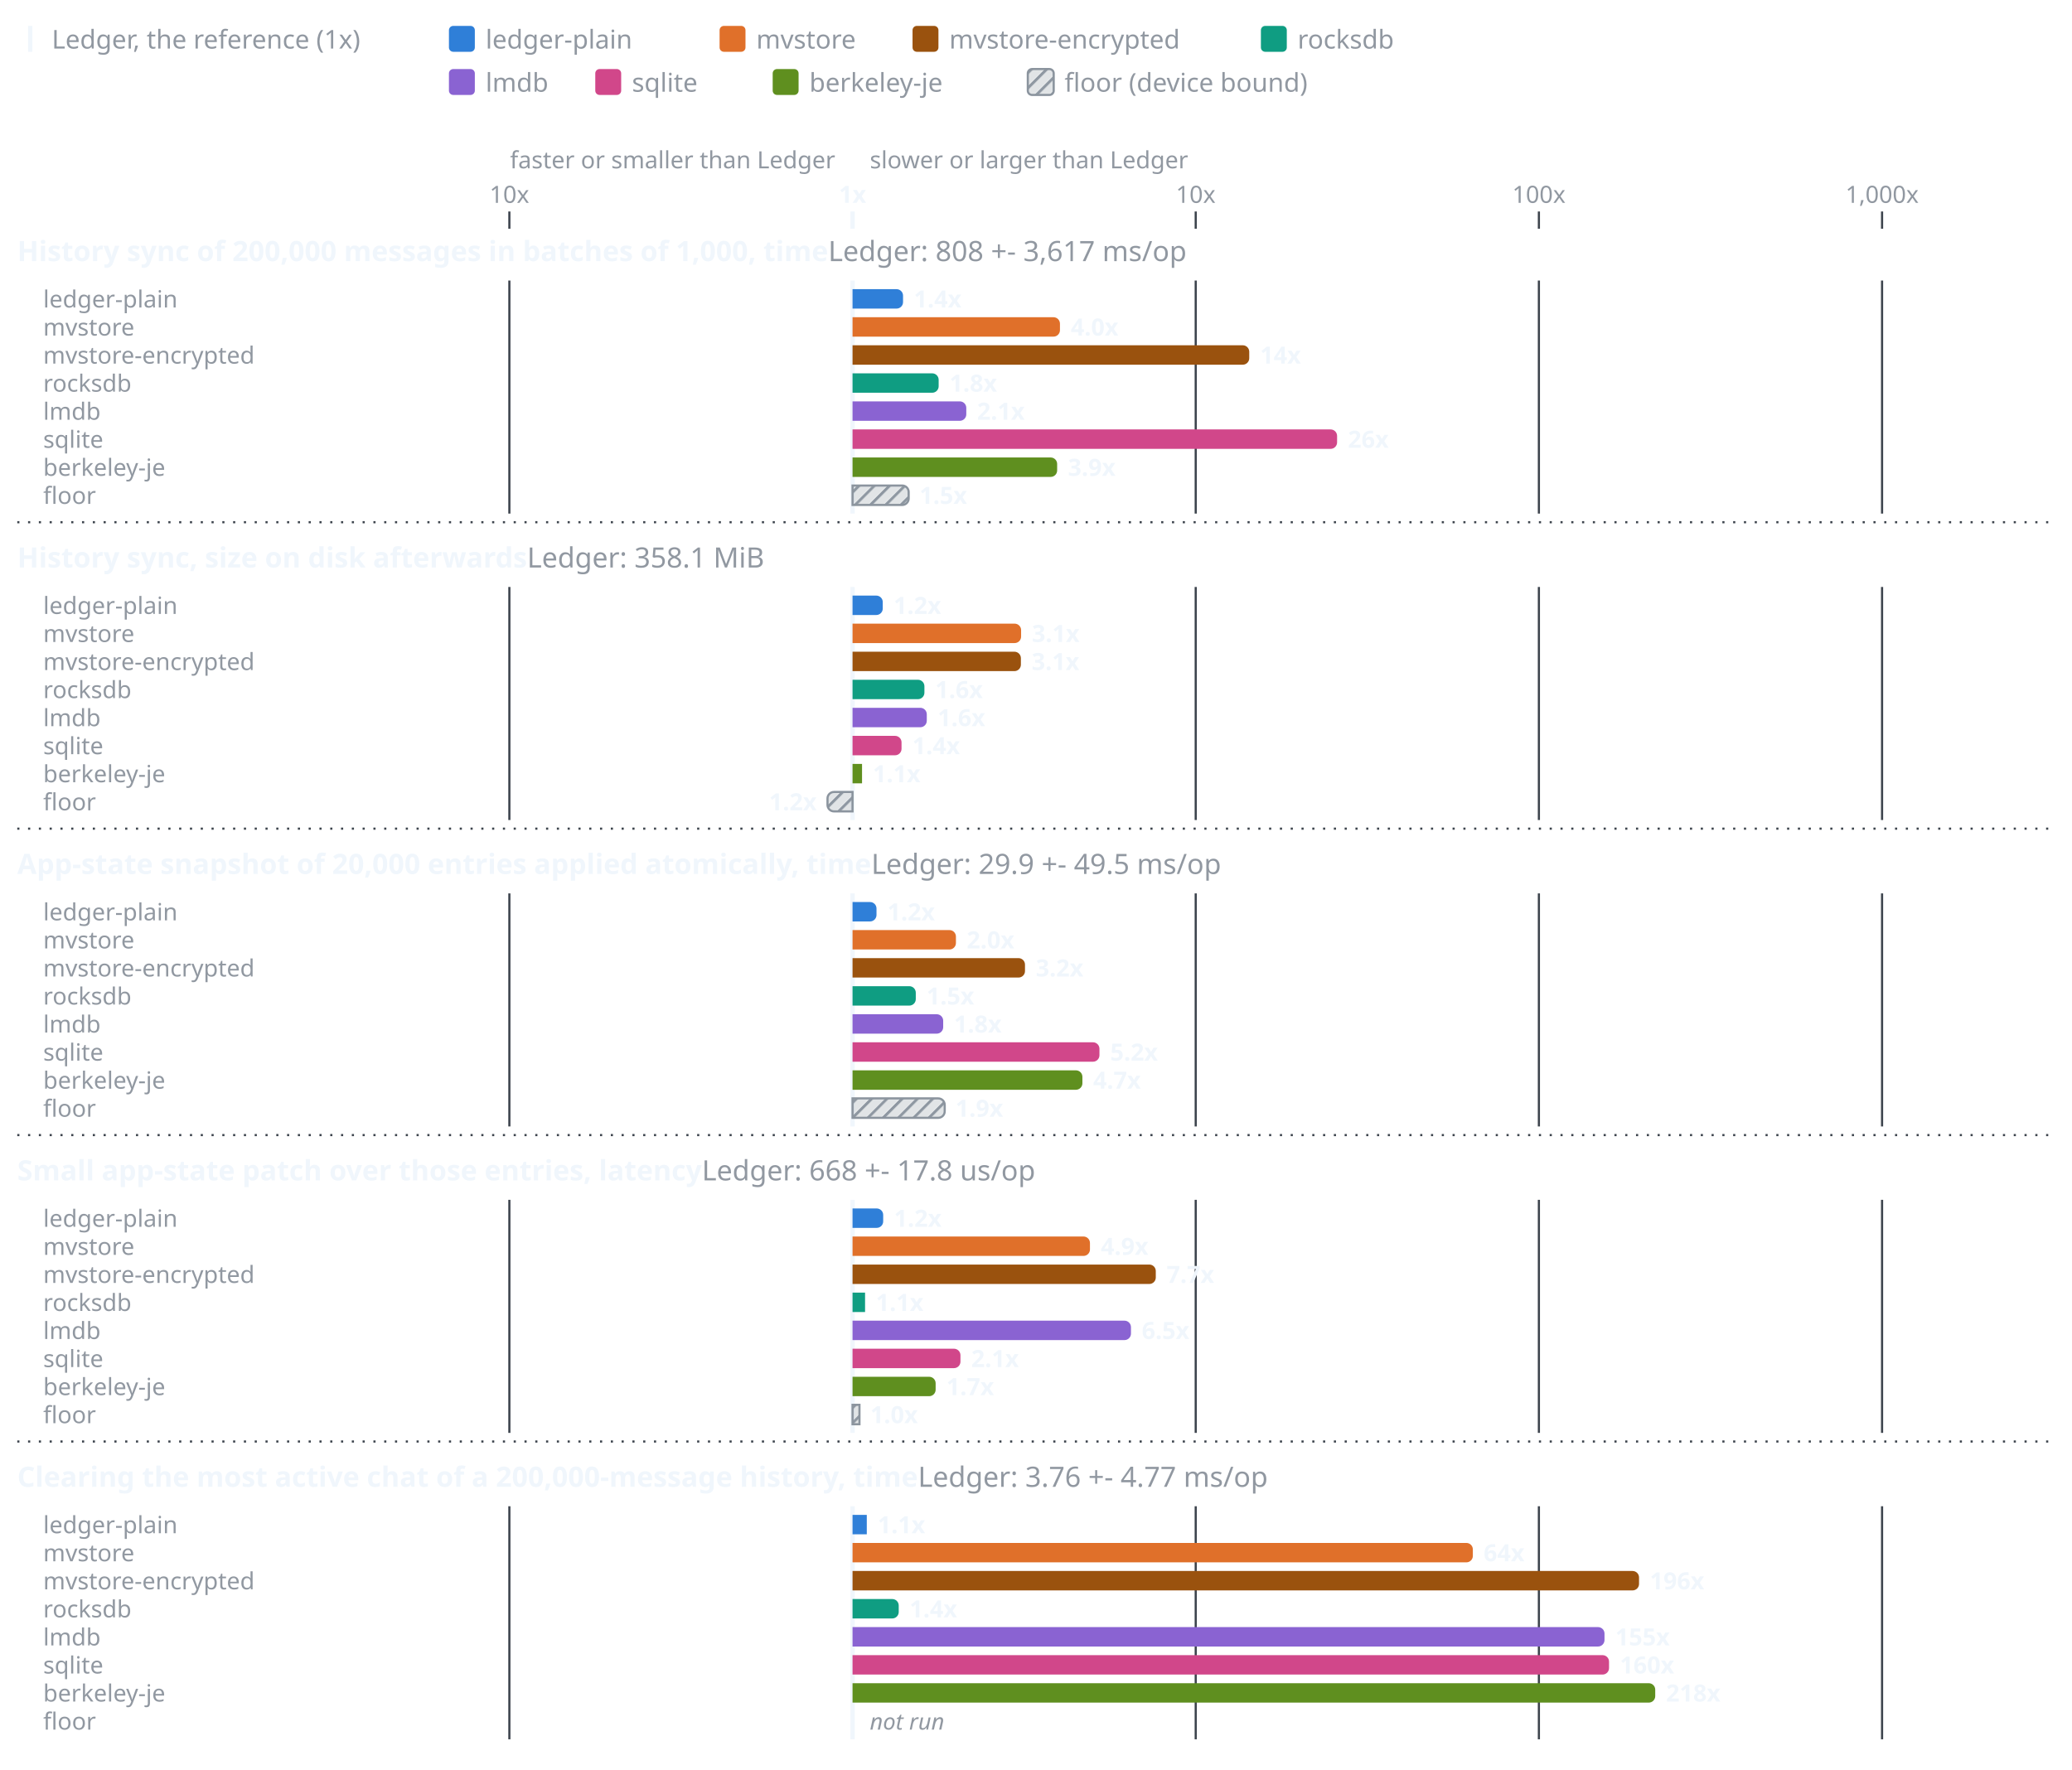
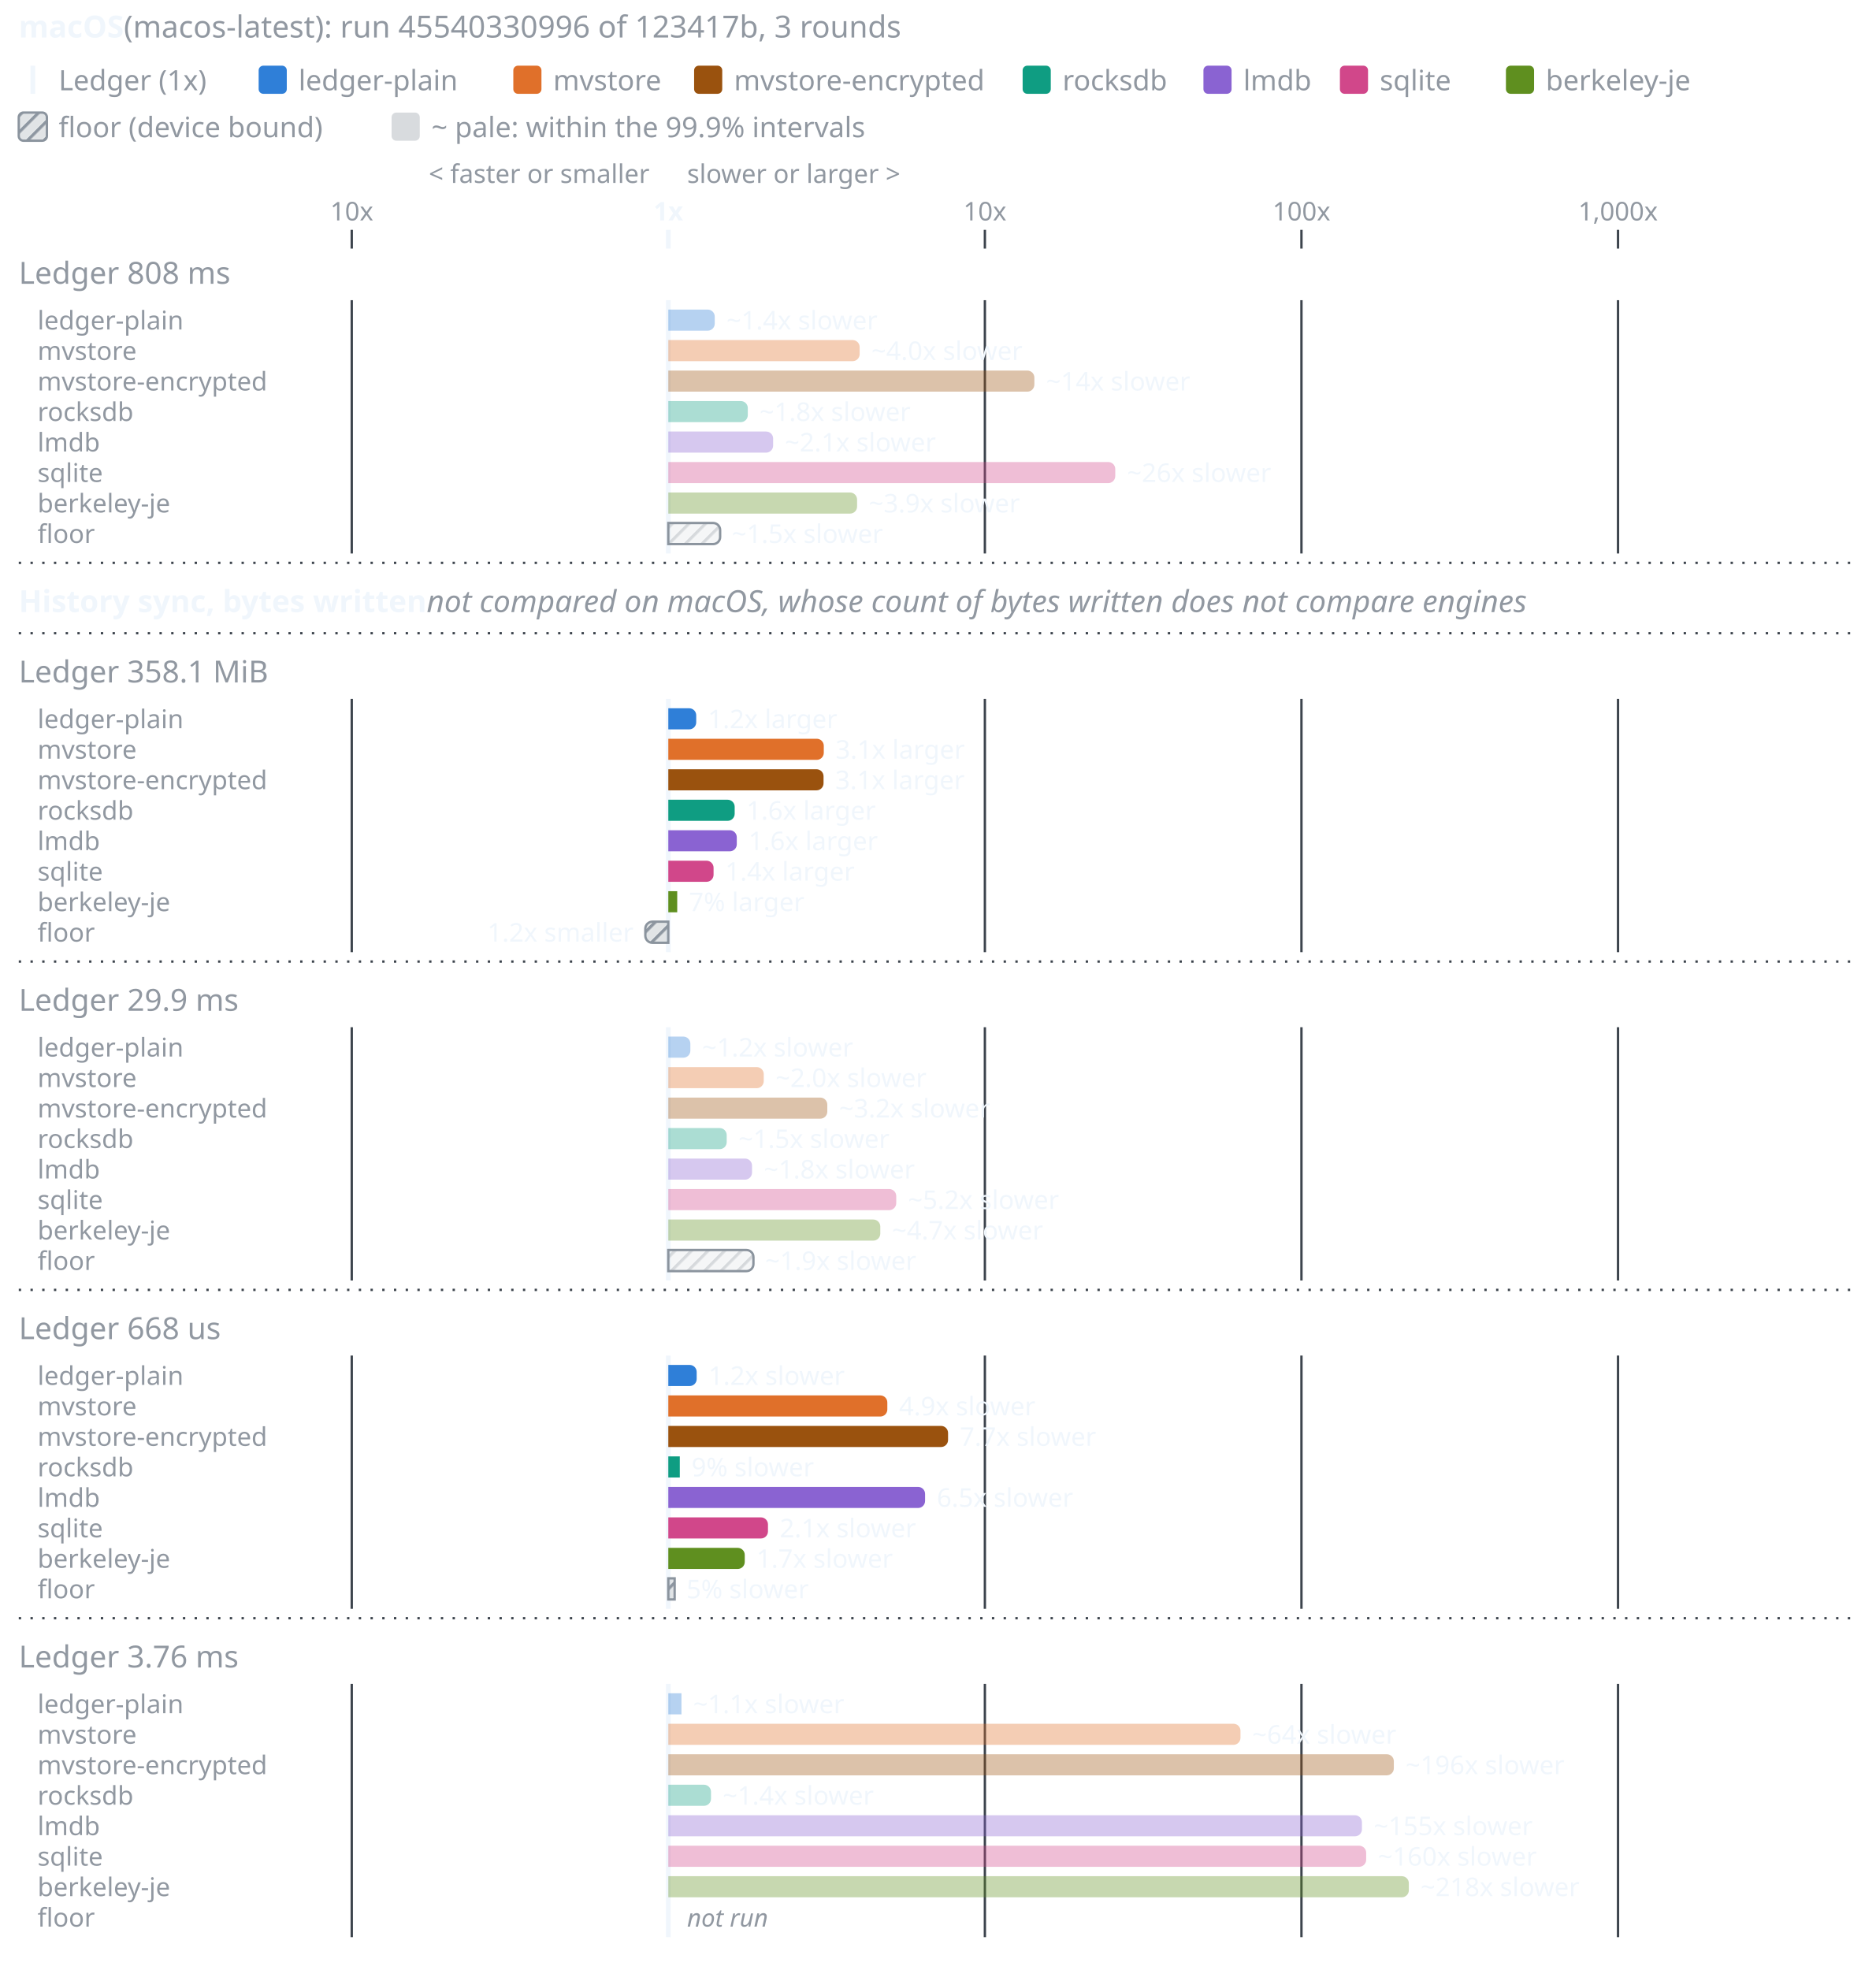
- <svg xmlns="http://www.w3.org/2000/svg" viewBox="0 0 960 820" width="960" height="820" font-family="-apple-system, BlinkMacSystemFont, 'Segoe UI', 'Noto Sans', Helvetica, Arial, sans-serif" role="img" aria-label="Bulk writes on macOS: each engine's cost relative to Ledger">
+ <svg xmlns="http://www.w3.org/2000/svg" viewBox="0 0 800 840" width="800" height="840" font-family="-apple-system, BlinkMacSystemFont, 'Segoe UI', 'Noto Sans', Helvetica, Arial, sans-serif" role="img" aria-label="Bulk writes on macOS: each engine's cost relative to Ledger">
  <defs>
    <pattern id="hatch" width="5" height="5" patternUnits="userSpaceOnUse" patternTransform="rotate(45)">
      <rect width="5" height="5" fill="#8b949e" fill-opacity="0.25" />
      <line x1="0" y1="0" x2="0" y2="5" stroke="#8b949e" stroke-width="2.5" />
    </pattern>
  </defs>
-   <line x1="14" y1="12" x2="14" y2="24" stroke="#f0f6fc" stroke-width="2" />
-   <text x="24" y="22.5" font-size="12" fill="#9198a1">Ledger, the reference (1x)</text>
-   <rect x="208" y="12" width="12" height="12" rx="2" fill="#2f7fd8" />
-   <text x="225" y="22.5" font-size="12" fill="#9198a1">ledger-plain</text>
-   <rect x="333.4" y="12" width="12" height="12" rx="2" fill="#e0702a" />
-   <text x="350.4" y="22.5" font-size="12" fill="#9198a1">mvstore</text>
-   <rect x="422.8" y="12" width="12" height="12" rx="2" fill="#9a520e" />
-   <text x="439.8" y="22.5" font-size="12" fill="#9198a1">mvstore-encrypted</text>
-   <rect x="584.2" y="12" width="12" height="12" rx="2" fill="#0f9d82" />
-   <text x="601.2" y="22.5" font-size="12" fill="#9198a1">rocksdb</text>
-   <rect x="208" y="32" width="12" height="12" rx="2" fill="#8a63d2" />
-   <text x="225" y="42.5" font-size="12" fill="#9198a1">lmdb</text>
-   <rect x="275.8" y="32" width="12" height="12" rx="2" fill="#d1478a" />
-   <text x="292.8" y="42.5" font-size="12" fill="#9198a1">sqlite</text>
-   <rect x="358.0" y="32" width="12" height="12" rx="2" fill="#5f8f1f" />
-   <text x="375.0" y="42.5" font-size="12" fill="#9198a1">berkeley-je</text>
-   <rect x="476.2" y="32" width="12" height="12" rx="2" fill="url(#hatch)" stroke="#8b949e" stroke-width="1" />
-   <text x="493.2" y="42.5" font-size="12" fill="#9198a1">floor (device bound)</text>
-   <text x="387.0" y="78" font-size="11" text-anchor="end" fill="#9198a1">faster or smaller than Ledger</text>
-   <text x="403.0" y="78" font-size="11" fill="#9198a1">slower or larger than Ledger</text>
-   <line x1="236.0" y1="98.0" x2="236.0" y2="106.0" stroke="#3d444d" stroke-width="1" />
-   <line x1="395.0" y1="98.0" x2="395.0" y2="106.0" stroke="#f0f6fc" stroke-width="2" />
-   <line x1="554.0" y1="98.0" x2="554.0" y2="106.0" stroke="#3d444d" stroke-width="1" />
-   <line x1="713.0" y1="98.0" x2="713.0" y2="106.0" stroke="#3d444d" stroke-width="1" />
-   <line x1="872.0" y1="98.0" x2="872.0" y2="106.0" stroke="#3d444d" stroke-width="1" />
-   <text x="236.0" y="94" font-size="11" text-anchor="middle" fill="#9198a1">10x</text>
-   <text x="395.0" y="94" font-size="11" text-anchor="middle" fill="#f0f6fc" font-weight="600">1x</text>
-   <text x="554.0" y="94" font-size="11" text-anchor="middle" fill="#9198a1">10x</text>
-   <text x="713.0" y="94" font-size="11" text-anchor="middle" fill="#9198a1">100x</text>
-   <text x="872.0" y="94" font-size="11" text-anchor="middle" fill="#9198a1">1,000x</text>
-   <text x="8" y="121" font-size="13" font-weight="600" fill="#f0f6fc">History sync of 200,000 messages in batches of 1,000, time<tspan font-weight="400" fill="#9198a1">  Ledger: 808 +- 3,617 ms/op</tspan>
-   </text>
-   <line x1="236.0" y1="130.0" x2="236.0" y2="238.0" stroke="#3d444d" stroke-width="1" />
-   <line x1="395.0" y1="130.0" x2="395.0" y2="238.0" stroke="#f0f6fc" stroke-width="2" />
-   <line x1="554.0" y1="130.0" x2="554.0" y2="238.0" stroke="#3d444d" stroke-width="1" />
-   <line x1="713.0" y1="130.0" x2="713.0" y2="238.0" stroke="#3d444d" stroke-width="1" />
-   <line x1="872.0" y1="130.0" x2="872.0" y2="238.0" stroke="#3d444d" stroke-width="1" />
-   <text x="20" y="142.5" font-size="11" fill="#9198a1">ledger-plain</text>
-   <path d="M395.0,134.0H415.4a3,3 0 0 1 3,3v3a3,3 0 0 1 -3,3H395.0z" fill="#2f7fd8" />
-   <text x="423.4" y="142.5" font-size="11" font-weight="600" fill="#f0f6fc">1.4x</text>
-   <text x="20" y="155.5" font-size="11" fill="#9198a1">mvstore</text>
-   <path d="M395.0,147.0H488.1a3,3 0 0 1 3,3v3a3,3 0 0 1 -3,3H395.0z" fill="#e0702a" />
-   <text x="496.1" y="155.5" font-size="11" font-weight="600" fill="#f0f6fc">4.0x</text>
-   <text x="20" y="168.5" font-size="11" fill="#9198a1">mvstore-encrypted</text>
-   <path d="M395.0,160.0H575.8a3,3 0 0 1 3,3v3a3,3 0 0 1 -3,3H395.0z" fill="#9a520e" />
-   <text x="583.8" y="168.5" font-size="11" font-weight="600" fill="#f0f6fc">14x</text>
-   <text x="20" y="181.5" font-size="11" fill="#9198a1">rocksdb</text>
-   <path d="M395.0,173.0H431.9a3,3 0 0 1 3,3v3a3,3 0 0 1 -3,3H395.0z" fill="#0f9d82" />
-   <text x="439.9" y="181.5" font-size="11" font-weight="600" fill="#f0f6fc">1.8x</text>
-   <text x="20" y="194.5" font-size="11" fill="#9198a1">lmdb</text>
-   <path d="M395.0,186.0H444.7a3,3 0 0 1 3,3v3a3,3 0 0 1 -3,3H395.0z" fill="#8a63d2" />
-   <text x="452.7" y="194.5" font-size="11" font-weight="600" fill="#f0f6fc">2.1x</text>
-   <text x="20" y="207.5" font-size="11" fill="#9198a1">sqlite</text>
-   <path d="M395.0,199.0H616.5a3,3 0 0 1 3,3v3a3,3 0 0 1 -3,3H395.0z" fill="#d1478a" />
-   <text x="624.5" y="207.5" font-size="11" font-weight="600" fill="#f0f6fc">26x</text>
-   <text x="20" y="220.5" font-size="11" fill="#9198a1">berkeley-je</text>
-   <path d="M395.0,212.0H486.8a3,3 0 0 1 3,3v3a3,3 0 0 1 -3,3H395.0z" fill="#5f8f1f" />
-   <text x="494.8" y="220.5" font-size="11" font-weight="600" fill="#f0f6fc">3.9x</text>
-   <text x="20" y="233.5" font-size="11" fill="#9198a1">floor</text>
-   <path d="M395.0,225.0H418.0a3,3 0 0 1 3,3v3a3,3 0 0 1 -3,3H395.0z" fill="url(#hatch)" stroke="#8b949e" stroke-width="1" />
-   <text x="426.0" y="233.5" font-size="11" font-weight="600" fill="#f0f6fc">1.5x</text>
-   <line x1="8" y1="242.0" x2="952" y2="242.0" stroke="#3d444d" stroke-width="1" stroke-dasharray="1 4" />
-   <text x="8" y="263" font-size="13" font-weight="600" fill="#f0f6fc">History sync, size on disk afterwards<tspan font-weight="400" fill="#9198a1">  Ledger: 358.1 MiB</tspan>
-   </text>
-   <line x1="236.0" y1="272.0" x2="236.0" y2="380.0" stroke="#3d444d" stroke-width="1" />
-   <line x1="395.0" y1="272.0" x2="395.0" y2="380.0" stroke="#f0f6fc" stroke-width="2" />
-   <line x1="554.0" y1="272.0" x2="554.0" y2="380.0" stroke="#3d444d" stroke-width="1" />
-   <line x1="713.0" y1="272.0" x2="713.0" y2="380.0" stroke="#3d444d" stroke-width="1" />
-   <line x1="872.0" y1="272.0" x2="872.0" y2="380.0" stroke="#3d444d" stroke-width="1" />
-   <text x="20" y="284.5" font-size="11" fill="#9198a1">ledger-plain</text>
-   <path d="M395.0,276.0H406.0a3,3 0 0 1 3,3v3a3,3 0 0 1 -3,3H395.0z" fill="#2f7fd8" />
-   <text x="414.0" y="284.5" font-size="11" font-weight="600" fill="#f0f6fc">1.2x</text>
-   <text x="20" y="297.5" font-size="11" fill="#9198a1">mvstore</text>
-   <path d="M395.0,289.0H470.1a3,3 0 0 1 3,3v3a3,3 0 0 1 -3,3H395.0z" fill="#e0702a" />
-   <text x="478.1" y="297.5" font-size="11" font-weight="600" fill="#f0f6fc">3.1x</text>
-   <text x="20" y="310.5" font-size="11" fill="#9198a1">mvstore-encrypted</text>
-   <path d="M395.0,302.0H470.0a3,3 0 0 1 3,3v3a3,3 0 0 1 -3,3H395.0z" fill="#9a520e" />
-   <text x="478.0" y="310.5" font-size="11" font-weight="600" fill="#f0f6fc">3.1x</text>
-   <text x="20" y="323.5" font-size="11" fill="#9198a1">rocksdb</text>
-   <path d="M395.0,315.0H425.3a3,3 0 0 1 3,3v3a3,3 0 0 1 -3,3H395.0z" fill="#0f9d82" />
-   <text x="433.3" y="323.5" font-size="11" font-weight="600" fill="#f0f6fc">1.6x</text>
-   <text x="20" y="336.5" font-size="11" fill="#9198a1">lmdb</text>
-   <path d="M395.0,328.0H426.4a3,3 0 0 1 3,3v3a3,3 0 0 1 -3,3H395.0z" fill="#8a63d2" />
-   <text x="434.4" y="336.5" font-size="11" font-weight="600" fill="#f0f6fc">1.6x</text>
-   <text x="20" y="349.5" font-size="11" fill="#9198a1">sqlite</text>
-   <path d="M395.0,341.0H414.7a3,3 0 0 1 3,3v3a3,3 0 0 1 -3,3H395.0z" fill="#d1478a" />
-   <text x="422.7" y="349.5" font-size="11" font-weight="600" fill="#f0f6fc">1.4x</text>
-   <text x="20" y="362.5" font-size="11" fill="#9198a1">berkeley-je</text>
-   <path d="M395.0,354.0h4.4v9h-4.4z" fill="#5f8f1f" />
-   <text x="404.4" y="362.5" font-size="11" font-weight="600" fill="#f0f6fc">1.1x</text>
-   <text x="20" y="375.5" font-size="11" fill="#9198a1">floor</text>
-   <path d="M395.0,367.0H386.4a3,3 0 0 0 -3,3v3a3,3 0 0 0 3,3H395.0z" fill="url(#hatch)" stroke="#8b949e" stroke-width="1" />
-   <text x="378.4" y="375.5" font-size="11" font-weight="600" text-anchor="end" fill="#f0f6fc">1.2x</text>
-   <line x1="8" y1="384.0" x2="952" y2="384.0" stroke="#3d444d" stroke-width="1" stroke-dasharray="1 4" />
-   <text x="8" y="405" font-size="13" font-weight="600" fill="#f0f6fc">App-state snapshot of 20,000 entries applied atomically, time<tspan font-weight="400" fill="#9198a1">  Ledger: 29.9 +- 49.5 ms/op</tspan>
-   </text>
-   <line x1="236.0" y1="414.0" x2="236.0" y2="522.0" stroke="#3d444d" stroke-width="1" />
-   <line x1="395.0" y1="414.0" x2="395.0" y2="522.0" stroke="#f0f6fc" stroke-width="2" />
-   <line x1="554.0" y1="414.0" x2="554.0" y2="522.0" stroke="#3d444d" stroke-width="1" />
-   <line x1="713.0" y1="414.0" x2="713.0" y2="522.0" stroke="#3d444d" stroke-width="1" />
-   <line x1="872.0" y1="414.0" x2="872.0" y2="522.0" stroke="#3d444d" stroke-width="1" />
-   <text x="20" y="426.5" font-size="11" fill="#9198a1">ledger-plain</text>
-   <path d="M395.0,418.0H403.1a3,3 0 0 1 3,3v3a3,3 0 0 1 -3,3H395.0z" fill="#2f7fd8" />
-   <text x="411.1" y="426.5" font-size="11" font-weight="600" fill="#f0f6fc">1.2x</text>
-   <text x="20" y="439.5" font-size="11" fill="#9198a1">mvstore</text>
-   <path d="M395.0,431.0H439.9a3,3 0 0 1 3,3v3a3,3 0 0 1 -3,3H395.0z" fill="#e0702a" />
-   <text x="447.9" y="439.5" font-size="11" font-weight="600" fill="#f0f6fc">2.0x</text>
-   <text x="20" y="452.5" font-size="11" fill="#9198a1">mvstore-encrypted</text>
-   <path d="M395.0,444.0H471.9a3,3 0 0 1 3,3v3a3,3 0 0 1 -3,3H395.0z" fill="#9a520e" />
-   <text x="479.9" y="452.5" font-size="11" font-weight="600" fill="#f0f6fc">3.2x</text>
-   <text x="20" y="465.5" font-size="11" fill="#9198a1">rocksdb</text>
-   <path d="M395.0,457.0H421.3a3,3 0 0 1 3,3v3a3,3 0 0 1 -3,3H395.0z" fill="#0f9d82" />
-   <text x="429.3" y="465.5" font-size="11" font-weight="600" fill="#f0f6fc">1.5x</text>
-   <text x="20" y="478.5" font-size="11" fill="#9198a1">lmdb</text>
-   <path d="M395.0,470.0H434.0a3,3 0 0 1 3,3v3a3,3 0 0 1 -3,3H395.0z" fill="#8a63d2" />
-   <text x="442.0" y="478.5" font-size="11" font-weight="600" fill="#f0f6fc">1.8x</text>
-   <text x="20" y="491.5" font-size="11" fill="#9198a1">sqlite</text>
-   <path d="M395.0,483.0H506.4a3,3 0 0 1 3,3v3a3,3 0 0 1 -3,3H395.0z" fill="#d1478a" />
-   <text x="514.4" y="491.5" font-size="11" font-weight="600" fill="#f0f6fc">5.2x</text>
-   <text x="20" y="504.5" font-size="11" fill="#9198a1">berkeley-je</text>
-   <path d="M395.0,496.0H498.5a3,3 0 0 1 3,3v3a3,3 0 0 1 -3,3H395.0z" fill="#5f8f1f" />
-   <text x="506.5" y="504.5" font-size="11" font-weight="600" fill="#f0f6fc">4.7x</text>
-   <text x="20" y="517.5" font-size="11" fill="#9198a1">floor</text>
-   <path d="M395.0,509.0H434.7a3,3 0 0 1 3,3v3a3,3 0 0 1 -3,3H395.0z" fill="url(#hatch)" stroke="#8b949e" stroke-width="1" />
-   <text x="442.7" y="517.5" font-size="11" font-weight="600" fill="#f0f6fc">1.9x</text>
-   <line x1="8" y1="526.0" x2="952" y2="526.0" stroke="#3d444d" stroke-width="1" stroke-dasharray="1 4" />
-   <text x="8" y="547" font-size="13" font-weight="600" fill="#f0f6fc">Small app-state patch over those entries, latency<tspan font-weight="400" fill="#9198a1">  Ledger: 668 +- 17.8 us/op</tspan>
-   </text>
-   <line x1="236.0" y1="556.0" x2="236.0" y2="664.0" stroke="#3d444d" stroke-width="1" />
-   <line x1="395.0" y1="556.0" x2="395.0" y2="664.0" stroke="#f0f6fc" stroke-width="2" />
-   <line x1="554.0" y1="556.0" x2="554.0" y2="664.0" stroke="#3d444d" stroke-width="1" />
-   <line x1="713.0" y1="556.0" x2="713.0" y2="664.0" stroke="#3d444d" stroke-width="1" />
-   <line x1="872.0" y1="556.0" x2="872.0" y2="664.0" stroke="#3d444d" stroke-width="1" />
-   <text x="20" y="568.5" font-size="11" fill="#9198a1">ledger-plain</text>
-   <path d="M395.0,560.0H406.2a3,3 0 0 1 3,3v3a3,3 0 0 1 -3,3H395.0z" fill="#2f7fd8" />
-   <text x="414.2" y="568.5" font-size="11" font-weight="600" fill="#f0f6fc">1.2x</text>
-   <text x="20" y="581.5" font-size="11" fill="#9198a1">mvstore</text>
-   <path d="M395.0,573.0H502.0a3,3 0 0 1 3,3v3a3,3 0 0 1 -3,3H395.0z" fill="#e0702a" />
-   <text x="510.0" y="581.5" font-size="11" font-weight="600" fill="#f0f6fc">4.9x</text>
-   <text x="20" y="594.5" font-size="11" fill="#9198a1">mvstore-encrypted</text>
-   <path d="M395.0,586.0H532.5a3,3 0 0 1 3,3v3a3,3 0 0 1 -3,3H395.0z" fill="#9a520e" />
-   <text x="540.5" y="594.5" font-size="11" font-weight="600" fill="#f0f6fc">7.7x</text>
-   <text x="20" y="607.5" font-size="11" fill="#9198a1">rocksdb</text>
-   <path d="M395.0,599.0h5.8v9h-5.8z" fill="#0f9d82" />
-   <text x="405.8" y="607.5" font-size="11" font-weight="600" fill="#f0f6fc">1.1x</text>
-   <text x="20" y="620.5" font-size="11" fill="#9198a1">lmdb</text>
-   <path d="M395.0,612.0H521.0a3,3 0 0 1 3,3v3a3,3 0 0 1 -3,3H395.0z" fill="#8a63d2" />
-   <text x="529.0" y="620.5" font-size="11" font-weight="600" fill="#f0f6fc">6.5x</text>
-   <text x="20" y="633.5" font-size="11" fill="#9198a1">sqlite</text>
-   <path d="M395.0,625.0H442.0a3,3 0 0 1 3,3v3a3,3 0 0 1 -3,3H395.0z" fill="#d1478a" />
-   <text x="450.0" y="633.5" font-size="11" font-weight="600" fill="#f0f6fc">2.1x</text>
-   <text x="20" y="646.5" font-size="11" fill="#9198a1">berkeley-je</text>
-   <path d="M395.0,638.0H430.5a3,3 0 0 1 3,3v3a3,3 0 0 1 -3,3H395.0z" fill="#5f8f1f" />
-   <text x="438.5" y="646.5" font-size="11" font-weight="600" fill="#f0f6fc">1.7x</text>
-   <text x="20" y="659.5" font-size="11" fill="#9198a1">floor</text>
-   <path d="M395.0,651.0h3.2v9h-3.2z" fill="url(#hatch)" stroke="#8b949e" stroke-width="1" />
-   <text x="403.2" y="659.5" font-size="11" font-weight="600" fill="#f0f6fc">1.0x</text>
-   <line x1="8" y1="668.0" x2="952" y2="668.0" stroke="#3d444d" stroke-width="1" stroke-dasharray="1 4" />
-   <text x="8" y="689" font-size="13" font-weight="600" fill="#f0f6fc">Clearing the most active chat of a 200,000-message history, time<tspan font-weight="400" fill="#9198a1">  Ledger: 3.76 +- 4.77 ms/op</tspan>
-   </text>
-   <line x1="236.0" y1="698.0" x2="236.0" y2="806.0" stroke="#3d444d" stroke-width="1" />
-   <line x1="395.0" y1="698.0" x2="395.0" y2="806.0" stroke="#f0f6fc" stroke-width="2" />
-   <line x1="554.0" y1="698.0" x2="554.0" y2="806.0" stroke="#3d444d" stroke-width="1" />
-   <line x1="713.0" y1="698.0" x2="713.0" y2="806.0" stroke="#3d444d" stroke-width="1" />
-   <line x1="872.0" y1="698.0" x2="872.0" y2="806.0" stroke="#3d444d" stroke-width="1" />
-   <text x="20" y="710.5" font-size="11" fill="#9198a1">ledger-plain</text>
-   <path d="M395.0,702.0h6.6v9h-6.6z" fill="#2f7fd8" />
-   <text x="406.6" y="710.5" font-size="11" font-weight="600" fill="#f0f6fc">1.1x</text>
-   <text x="20" y="723.5" font-size="11" fill="#9198a1">mvstore</text>
-   <path d="M395.0,715.0H679.4a3,3 0 0 1 3,3v3a3,3 0 0 1 -3,3H395.0z" fill="#e0702a" />
-   <text x="687.4" y="723.5" font-size="11" font-weight="600" fill="#f0f6fc">64x</text>
-   <text x="20" y="736.5" font-size="11" fill="#9198a1">mvstore-encrypted</text>
-   <path d="M395.0,728.0H756.4a3,3 0 0 1 3,3v3a3,3 0 0 1 -3,3H395.0z" fill="#9a520e" />
-   <text x="764.4" y="736.5" font-size="11" font-weight="600" fill="#f0f6fc">196x</text>
-   <text x="20" y="749.5" font-size="11" fill="#9198a1">rocksdb</text>
-   <path d="M395.0,741.0H413.4a3,3 0 0 1 3,3v3a3,3 0 0 1 -3,3H395.0z" fill="#0f9d82" />
-   <text x="421.4" y="749.5" font-size="11" font-weight="600" fill="#f0f6fc">1.4x</text>
-   <text x="20" y="762.5" font-size="11" fill="#9198a1">lmdb</text>
-   <path d="M395.0,754.0H740.4a3,3 0 0 1 3,3v3a3,3 0 0 1 -3,3H395.0z" fill="#8a63d2" />
-   <text x="748.4" y="762.5" font-size="11" font-weight="600" fill="#f0f6fc">155x</text>
-   <text x="20" y="775.5" font-size="11" fill="#9198a1">sqlite</text>
-   <path d="M395.0,767.0H742.5a3,3 0 0 1 3,3v3a3,3 0 0 1 -3,3H395.0z" fill="#d1478a" />
-   <text x="750.5" y="775.5" font-size="11" font-weight="600" fill="#f0f6fc">160x</text>
-   <text x="20" y="788.5" font-size="11" fill="#9198a1">berkeley-je</text>
-   <path d="M395.0,780.0H763.9a3,3 0 0 1 3,3v3a3,3 0 0 1 -3,3H395.0z" fill="#5f8f1f" />
-   <text x="771.9" y="788.5" font-size="11" font-weight="600" fill="#f0f6fc">218x</text>
-   <text x="20" y="801.5" font-size="11" fill="#9198a1">floor</text>
-   <text x="403.0" y="801.5" font-size="10.5" font-style="italic" fill="#9198a1">not run</text>
+   <text x="8" y="16" font-size="13" font-weight="600" fill="#f0f6fc">macOS<tspan font-weight="400" fill="#9198a1"> (macos-latest): run 45540330996 of 123417b, 3 rounds</tspan>
+   </text>
+   <line x1="14" y1="28" x2="14" y2="40" stroke="#f0f6fc" stroke-width="2" />
+   <text x="25" y="38.5" font-size="12" fill="#9198a1">Ledger (1x)</text>
+   <rect x="110.3" y="28" width="12" height="12" rx="2" fill="#2f7fd8" />
+   <text x="127.3" y="38.5" font-size="12" fill="#9198a1">ledger-plain</text>
+   <rect x="218.9" y="28" width="12" height="12" rx="2" fill="#e0702a" />
+   <text x="235.9" y="38.5" font-size="12" fill="#9198a1">mvstore</text>
+   <rect x="296.0" y="28" width="12" height="12" rx="2" fill="#9a520e" />
+   <text x="313.0" y="38.5" font-size="12" fill="#9198a1">mvstore-encrypted</text>
+   <rect x="436.1" y="28" width="12" height="12" rx="2" fill="#0f9d82" />
+   <text x="453.1" y="38.5" font-size="12" fill="#9198a1">rocksdb</text>
+   <rect x="513.2" y="28" width="12" height="12" rx="2" fill="#8a63d2" />
+   <text x="530.2" y="38.5" font-size="12" fill="#9198a1">lmdb</text>
+   <rect x="571.4" y="28" width="12" height="12" rx="2" fill="#d1478a" />
+   <text x="588.4" y="38.5" font-size="12" fill="#9198a1">sqlite</text>
+   <rect x="642.2" y="28" width="12" height="12" rx="2" fill="#5f8f1f" />
+   <text x="659.2" y="38.5" font-size="12" fill="#9198a1">berkeley-je</text>
+   <rect x="8" y="48" width="12" height="12" rx="2" fill="url(#hatch)" stroke="#8b949e" stroke-width="1" />
+   <text x="25" y="58.5" font-size="12" fill="#9198a1">floor (device bound)</text>
+   <rect x="167.0" y="48" width="12" height="12" rx="2" fill="#9198a1" fill-opacity="0.35" />
+   <text x="184.0" y="58.5" font-size="12" fill="#9198a1">~ pale: within the 99.9% intervals</text>
+   <text x="277.0" y="78" font-size="11" text-anchor="end" fill="#9198a1">&lt; faster or smaller</text>
+   <text x="293.0" y="78" font-size="11" fill="#9198a1">slower or larger &gt;</text>
+   <line x1="150.0" y1="98.0" x2="150.0" y2="106.0" stroke="#3d444d" stroke-width="1" />
+   <line x1="285.0" y1="98.0" x2="285.0" y2="106.0" stroke="#f0f6fc" stroke-width="2" />
+   <line x1="420.0" y1="98.0" x2="420.0" y2="106.0" stroke="#3d444d" stroke-width="1" />
+   <line x1="555.0" y1="98.0" x2="555.0" y2="106.0" stroke="#3d444d" stroke-width="1" />
+   <line x1="690.0" y1="98.0" x2="690.0" y2="106.0" stroke="#3d444d" stroke-width="1" />
+   <text x="150.0" y="94" font-size="11" text-anchor="middle" fill="#9198a1">10x</text>
+   <text x="285.0" y="94" font-size="11" text-anchor="middle" fill="#f0f6fc" font-weight="600">1x</text>
+   <text x="420.0" y="94" font-size="11" text-anchor="middle" fill="#9198a1">10x</text>
+   <text x="555.0" y="94" font-size="11" text-anchor="middle" fill="#9198a1">100x</text>
+   <text x="690.0" y="94" font-size="11" text-anchor="middle" fill="#9198a1">1,000x</text>
+   <text x="8" y="121" font-size="13" font-weight="600" fill="#f0f6fc">
+     <tspan font-weight="400" fill="#9198a1">  Ledger 808 ms</tspan>
+   </text>
+   <line x1="150.0" y1="128.0" x2="150.0" y2="236.0" stroke="#3d444d" stroke-width="1" />
+   <line x1="285.0" y1="128.0" x2="285.0" y2="236.0" stroke="#f0f6fc" stroke-width="2" />
+   <line x1="420.0" y1="128.0" x2="420.0" y2="236.0" stroke="#3d444d" stroke-width="1" />
+   <line x1="555.0" y1="128.0" x2="555.0" y2="236.0" stroke="#3d444d" stroke-width="1" />
+   <line x1="690.0" y1="128.0" x2="690.0" y2="236.0" stroke="#3d444d" stroke-width="1" />
+   <text x="16" y="140.5" font-size="11" fill="#9198a1">ledger-plain</text>
+   <path d="M285.0,132.0H301.8a3,3 0 0 1 3,3v3a3,3 0 0 1 -3,3H285.0z" fill="#2f7fd8" fill-opacity="0.35" />
+   <text x="309.8" y="140.5" font-size="11" fill="#f0f6fc">~1.4x slower</text>
+   <text x="16" y="153.5" font-size="11" fill="#9198a1">mvstore</text>
+   <path d="M285.0,145.0H363.6a3,3 0 0 1 3,3v3a3,3 0 0 1 -3,3H285.0z" fill="#e0702a" fill-opacity="0.35" />
+   <text x="371.6" y="153.5" font-size="11" fill="#f0f6fc">~4.0x slower</text>
+   <text x="16" y="166.5" font-size="11" fill="#9198a1">mvstore-encrypted</text>
+   <path d="M285.0,158.0H438.1a3,3 0 0 1 3,3v3a3,3 0 0 1 -3,3H285.0z" fill="#9a520e" fill-opacity="0.35" />
+   <text x="446.1" y="166.5" font-size="11" fill="#f0f6fc">~14x slower</text>
+   <text x="16" y="179.5" font-size="11" fill="#9198a1">rocksdb</text>
+   <path d="M285.0,171.0H315.9a3,3 0 0 1 3,3v3a3,3 0 0 1 -3,3H285.0z" fill="#0f9d82" fill-opacity="0.35" />
+   <text x="323.9" y="179.5" font-size="11" fill="#f0f6fc">~1.8x slower</text>
+   <text x="16" y="192.5" font-size="11" fill="#9198a1">lmdb</text>
+   <path d="M285.0,184.0H326.7a3,3 0 0 1 3,3v3a3,3 0 0 1 -3,3H285.0z" fill="#8a63d2" fill-opacity="0.35" />
+   <text x="334.7" y="192.5" font-size="11" fill="#f0f6fc">~2.1x slower</text>
+   <text x="16" y="205.5" font-size="11" fill="#9198a1">sqlite</text>
+   <path d="M285.0,197.0H472.6a3,3 0 0 1 3,3v3a3,3 0 0 1 -3,3H285.0z" fill="#d1478a" fill-opacity="0.35" />
+   <text x="480.6" y="205.5" font-size="11" fill="#f0f6fc">~26x slower</text>
+   <text x="16" y="218.5" font-size="11" fill="#9198a1">berkeley-je</text>
+   <path d="M285.0,210.0H362.5a3,3 0 0 1 3,3v3a3,3 0 0 1 -3,3H285.0z" fill="#5f8f1f" fill-opacity="0.35" />
+   <text x="370.5" y="218.5" font-size="11" fill="#f0f6fc">~3.9x slower</text>
+   <text x="16" y="231.5" font-size="11" fill="#9198a1">floor</text>
+   <path d="M285.0,223.0H304.1a3,3 0 0 1 3,3v3a3,3 0 0 1 -3,3H285.0z" fill="url(#hatch)" stroke="#8b949e" stroke-width="1" fill-opacity="0.35" />
+   <text x="312.1" y="231.5" font-size="11" fill="#f0f6fc">~1.5x slower</text>
+   <line x1="8" y1="240.0" x2="792" y2="240.0" stroke="#3d444d" stroke-width="1" stroke-dasharray="1 4" />
+   <text x="8" y="261" font-size="13" font-weight="600" fill="#f0f6fc">History sync, bytes written<tspan font-weight="400" font-style="italic" fill="#9198a1">  not compared on macOS, whose count of bytes written does not compare engines</tspan>
+   </text>
+   <line x1="8" y1="270.0" x2="792" y2="270.0" stroke="#3d444d" stroke-width="1" stroke-dasharray="1 4" />
+   <text x="8" y="291" font-size="13" font-weight="600" fill="#f0f6fc">
+     <tspan font-weight="400" fill="#9198a1">  Ledger 358.1 MiB</tspan>
+   </text>
+   <line x1="150.0" y1="298.0" x2="150.0" y2="406.0" stroke="#3d444d" stroke-width="1" />
+   <line x1="285.0" y1="298.0" x2="285.0" y2="406.0" stroke="#f0f6fc" stroke-width="2" />
+   <line x1="420.0" y1="298.0" x2="420.0" y2="406.0" stroke="#3d444d" stroke-width="1" />
+   <line x1="555.0" y1="298.0" x2="555.0" y2="406.0" stroke="#3d444d" stroke-width="1" />
+   <line x1="690.0" y1="298.0" x2="690.0" y2="406.0" stroke="#3d444d" stroke-width="1" />
+   <text x="16" y="310.5" font-size="11" fill="#9198a1">ledger-plain</text>
+   <path d="M285.0,302.0H293.9a3,3 0 0 1 3,3v3a3,3 0 0 1 -3,3H285.0z" fill="#2f7fd8" />
+   <text x="301.9" y="310.5" font-size="11" fill="#f0f6fc">1.2x larger</text>
+   <text x="16" y="323.5" font-size="11" fill="#9198a1">mvstore</text>
+   <path d="M285.0,315.0H348.3a3,3 0 0 1 3,3v3a3,3 0 0 1 -3,3H285.0z" fill="#e0702a" />
+   <text x="356.3" y="323.5" font-size="11" fill="#f0f6fc">3.1x larger</text>
+   <text x="16" y="336.5" font-size="11" fill="#9198a1">mvstore-encrypted</text>
+   <path d="M285.0,328.0H348.2a3,3 0 0 1 3,3v3a3,3 0 0 1 -3,3H285.0z" fill="#9a520e" />
+   <text x="356.2" y="336.5" font-size="11" fill="#f0f6fc">3.1x larger</text>
+   <text x="16" y="349.5" font-size="11" fill="#9198a1">rocksdb</text>
+   <path d="M285.0,341.0H310.3a3,3 0 0 1 3,3v3a3,3 0 0 1 -3,3H285.0z" fill="#0f9d82" />
+   <text x="318.3" y="349.5" font-size="11" fill="#f0f6fc">1.6x larger</text>
+   <text x="16" y="362.5" font-size="11" fill="#9198a1">lmdb</text>
+   <path d="M285.0,354.0H311.2a3,3 0 0 1 3,3v3a3,3 0 0 1 -3,3H285.0z" fill="#8a63d2" />
+   <text x="319.2" y="362.5" font-size="11" fill="#f0f6fc">1.6x larger</text>
+   <text x="16" y="375.5" font-size="11" fill="#9198a1">sqlite</text>
+   <path d="M285.0,367.0H301.3a3,3 0 0 1 3,3v3a3,3 0 0 1 -3,3H285.0z" fill="#d1478a" />
+   <text x="309.3" y="375.5" font-size="11" fill="#f0f6fc">1.4x larger</text>
+   <text x="16" y="388.5" font-size="11" fill="#9198a1">berkeley-je</text>
+   <path d="M285.0,380.0h3.8v9h-3.8z" fill="#5f8f1f" />
+   <text x="293.8" y="388.5" font-size="11" fill="#f0f6fc">7% larger</text>
+   <text x="16" y="401.5" font-size="11" fill="#9198a1">floor</text>
+   <path d="M285.0,393.0H278.2a3,3 0 0 0 -3,3v3a3,3 0 0 0 3,3H285.0z" fill="url(#hatch)" stroke="#8b949e" stroke-width="1" />
+   <text x="270.2" y="401.5" font-size="11" text-anchor="end" fill="#f0f6fc">1.2x smaller</text>
+   <line x1="8" y1="410.0" x2="792" y2="410.0" stroke="#3d444d" stroke-width="1" stroke-dasharray="1 4" />
+   <text x="8" y="431" font-size="13" font-weight="600" fill="#f0f6fc">
+     <tspan font-weight="400" fill="#9198a1">  Ledger 29.9 ms</tspan>
+   </text>
+   <line x1="150.0" y1="438.0" x2="150.0" y2="546.0" stroke="#3d444d" stroke-width="1" />
+   <line x1="285.0" y1="438.0" x2="285.0" y2="546.0" stroke="#f0f6fc" stroke-width="2" />
+   <line x1="420.0" y1="438.0" x2="420.0" y2="546.0" stroke="#3d444d" stroke-width="1" />
+   <line x1="555.0" y1="438.0" x2="555.0" y2="546.0" stroke="#3d444d" stroke-width="1" />
+   <line x1="690.0" y1="438.0" x2="690.0" y2="546.0" stroke="#3d444d" stroke-width="1" />
+   <text x="16" y="450.5" font-size="11" fill="#9198a1">ledger-plain</text>
+   <path d="M285.0,442.0H291.4a3,3 0 0 1 3,3v3a3,3 0 0 1 -3,3H285.0z" fill="#2f7fd8" fill-opacity="0.35" />
+   <text x="299.4" y="450.5" font-size="11" fill="#f0f6fc">~1.2x slower</text>
+   <text x="16" y="463.5" font-size="11" fill="#9198a1">mvstore</text>
+   <path d="M285.0,455.0H322.7a3,3 0 0 1 3,3v3a3,3 0 0 1 -3,3H285.0z" fill="#e0702a" fill-opacity="0.35" />
+   <text x="330.7" y="463.5" font-size="11" fill="#f0f6fc">~2.0x slower</text>
+   <text x="16" y="476.5" font-size="11" fill="#9198a1">mvstore-encrypted</text>
+   <path d="M285.0,468.0H349.8a3,3 0 0 1 3,3v3a3,3 0 0 1 -3,3H285.0z" fill="#9a520e" fill-opacity="0.35" />
+   <text x="357.8" y="476.5" font-size="11" fill="#f0f6fc">~3.2x slower</text>
+   <text x="16" y="489.5" font-size="11" fill="#9198a1">rocksdb</text>
+   <path d="M285.0,481.0H306.9a3,3 0 0 1 3,3v3a3,3 0 0 1 -3,3H285.0z" fill="#0f9d82" fill-opacity="0.35" />
+   <text x="314.9" y="489.5" font-size="11" fill="#f0f6fc">~1.5x slower</text>
+   <text x="16" y="502.5" font-size="11" fill="#9198a1">lmdb</text>
+   <path d="M285.0,494.0H317.7a3,3 0 0 1 3,3v3a3,3 0 0 1 -3,3H285.0z" fill="#8a63d2" fill-opacity="0.35" />
+   <text x="325.7" y="502.5" font-size="11" fill="#f0f6fc">~1.8x slower</text>
+   <text x="16" y="515.5" font-size="11" fill="#9198a1">sqlite</text>
+   <path d="M285.0,507.0H379.2a3,3 0 0 1 3,3v3a3,3 0 0 1 -3,3H285.0z" fill="#d1478a" fill-opacity="0.35" />
+   <text x="387.2" y="515.5" font-size="11" fill="#f0f6fc">~5.2x slower</text>
+   <text x="16" y="528.5" font-size="11" fill="#9198a1">berkeley-je</text>
+   <path d="M285.0,520.0H372.4a3,3 0 0 1 3,3v3a3,3 0 0 1 -3,3H285.0z" fill="#5f8f1f" fill-opacity="0.35" />
+   <text x="380.4" y="528.5" font-size="11" fill="#f0f6fc">~4.7x slower</text>
+   <text x="16" y="541.5" font-size="11" fill="#9198a1">floor</text>
+   <path d="M285.0,533.0H318.3a3,3 0 0 1 3,3v3a3,3 0 0 1 -3,3H285.0z" fill="url(#hatch)" stroke="#8b949e" stroke-width="1" fill-opacity="0.35" />
+   <text x="326.3" y="541.5" font-size="11" fill="#f0f6fc">~1.9x slower</text>
+   <line x1="8" y1="550.0" x2="792" y2="550.0" stroke="#3d444d" stroke-width="1" stroke-dasharray="1 4" />
+   <text x="8" y="571" font-size="13" font-weight="600" fill="#f0f6fc">
+     <tspan font-weight="400" fill="#9198a1">  Ledger 668 us</tspan>
+   </text>
+   <line x1="150.0" y1="578.0" x2="150.0" y2="686.0" stroke="#3d444d" stroke-width="1" />
+   <line x1="285.0" y1="578.0" x2="285.0" y2="686.0" stroke="#f0f6fc" stroke-width="2" />
+   <line x1="420.0" y1="578.0" x2="420.0" y2="686.0" stroke="#3d444d" stroke-width="1" />
+   <line x1="555.0" y1="578.0" x2="555.0" y2="686.0" stroke="#3d444d" stroke-width="1" />
+   <line x1="690.0" y1="578.0" x2="690.0" y2="686.0" stroke="#3d444d" stroke-width="1" />
+   <text x="16" y="590.5" font-size="11" fill="#9198a1">ledger-plain</text>
+   <path d="M285.0,582.0H294.1a3,3 0 0 1 3,3v3a3,3 0 0 1 -3,3H285.0z" fill="#2f7fd8" />
+   <text x="302.1" y="590.5" font-size="11" fill="#f0f6fc">1.2x slower</text>
+   <text x="16" y="603.5" font-size="11" fill="#9198a1">mvstore</text>
+   <path d="M285.0,595.0H375.4a3,3 0 0 1 3,3v3a3,3 0 0 1 -3,3H285.0z" fill="#e0702a" />
+   <text x="383.4" y="603.5" font-size="11" fill="#f0f6fc">4.9x slower</text>
+   <text x="16" y="616.5" font-size="11" fill="#9198a1">mvstore-encrypted</text>
+   <path d="M285.0,608.0H401.3a3,3 0 0 1 3,3v3a3,3 0 0 1 -3,3H285.0z" fill="#9a520e" />
+   <text x="409.3" y="616.5" font-size="11" fill="#f0f6fc">7.7x slower</text>
+   <text x="16" y="629.5" font-size="11" fill="#9198a1">rocksdb</text>
+   <path d="M285.0,621.0h4.9v9h-4.9z" fill="#0f9d82" />
+   <text x="294.9" y="629.5" font-size="11" fill="#f0f6fc">9% slower</text>
+   <text x="16" y="642.5" font-size="11" fill="#9198a1">lmdb</text>
+   <path d="M285.0,634.0H391.5a3,3 0 0 1 3,3v3a3,3 0 0 1 -3,3H285.0z" fill="#8a63d2" />
+   <text x="399.5" y="642.5" font-size="11" fill="#f0f6fc">6.5x slower</text>
+   <text x="16" y="655.5" font-size="11" fill="#9198a1">sqlite</text>
+   <path d="M285.0,647.0H324.5a3,3 0 0 1 3,3v3a3,3 0 0 1 -3,3H285.0z" fill="#d1478a" />
+   <text x="332.5" y="655.5" font-size="11" fill="#f0f6fc">2.1x slower</text>
+   <text x="16" y="668.5" font-size="11" fill="#9198a1">berkeley-je</text>
+   <path d="M285.0,660.0H314.6a3,3 0 0 1 3,3v3a3,3 0 0 1 -3,3H285.0z" fill="#5f8f1f" />
+   <text x="322.6" y="668.5" font-size="11" fill="#f0f6fc">1.7x slower</text>
+   <text x="16" y="681.5" font-size="11" fill="#9198a1">floor</text>
+   <path d="M285.0,673.0h2.7v9h-2.7z" fill="url(#hatch)" stroke="#8b949e" stroke-width="1" />
+   <text x="292.7" y="681.5" font-size="11" fill="#f0f6fc">5% slower</text>
+   <line x1="8" y1="690.0" x2="792" y2="690.0" stroke="#3d444d" stroke-width="1" stroke-dasharray="1 4" />
+   <text x="8" y="711" font-size="13" font-weight="600" fill="#f0f6fc">
+     <tspan font-weight="400" fill="#9198a1">  Ledger 3.76 ms</tspan>
+   </text>
+   <line x1="150.0" y1="718.0" x2="150.0" y2="826.0" stroke="#3d444d" stroke-width="1" />
+   <line x1="285.0" y1="718.0" x2="285.0" y2="826.0" stroke="#f0f6fc" stroke-width="2" />
+   <line x1="420.0" y1="718.0" x2="420.0" y2="826.0" stroke="#3d444d" stroke-width="1" />
+   <line x1="555.0" y1="718.0" x2="555.0" y2="826.0" stroke="#3d444d" stroke-width="1" />
+   <line x1="690.0" y1="718.0" x2="690.0" y2="826.0" stroke="#3d444d" stroke-width="1" />
+   <text x="16" y="730.5" font-size="11" fill="#9198a1">ledger-plain</text>
+   <path d="M285.0,722.0h5.6v9h-5.6z" fill="#2f7fd8" fill-opacity="0.35" />
+   <text x="295.6" y="730.5" font-size="11" fill="#f0f6fc">~1.1x slower</text>
+   <text x="16" y="743.5" font-size="11" fill="#9198a1">mvstore</text>
+   <path d="M285.0,735.0H526.0a3,3 0 0 1 3,3v3a3,3 0 0 1 -3,3H285.0z" fill="#e0702a" fill-opacity="0.35" />
+   <text x="534.0" y="743.5" font-size="11" fill="#f0f6fc">~64x slower</text>
+   <text x="16" y="756.5" font-size="11" fill="#9198a1">mvstore-encrypted</text>
+   <path d="M285.0,748.0H591.4a3,3 0 0 1 3,3v3a3,3 0 0 1 -3,3H285.0z" fill="#9a520e" fill-opacity="0.35" />
+   <text x="599.4" y="756.5" font-size="11" fill="#f0f6fc">~196x slower</text>
+   <text x="16" y="769.5" font-size="11" fill="#9198a1">rocksdb</text>
+   <path d="M285.0,761.0H300.2a3,3 0 0 1 3,3v3a3,3 0 0 1 -3,3H285.0z" fill="#0f9d82" fill-opacity="0.35" />
+   <text x="308.2" y="769.5" font-size="11" fill="#f0f6fc">~1.4x slower</text>
+   <text x="16" y="782.5" font-size="11" fill="#9198a1">lmdb</text>
+   <path d="M285.0,774.0H577.8a3,3 0 0 1 3,3v3a3,3 0 0 1 -3,3H285.0z" fill="#8a63d2" fill-opacity="0.35" />
+   <text x="585.8" y="782.5" font-size="11" fill="#f0f6fc">~155x slower</text>
+   <text x="16" y="795.5" font-size="11" fill="#9198a1">sqlite</text>
+   <path d="M285.0,787.0H579.6a3,3 0 0 1 3,3v3a3,3 0 0 1 -3,3H285.0z" fill="#d1478a" fill-opacity="0.35" />
+   <text x="587.6" y="795.5" font-size="11" fill="#f0f6fc">~160x slower</text>
+   <text x="16" y="808.5" font-size="11" fill="#9198a1">berkeley-je</text>
+   <path d="M285.0,800.0H597.8a3,3 0 0 1 3,3v3a3,3 0 0 1 -3,3H285.0z" fill="#5f8f1f" fill-opacity="0.35" />
+   <text x="605.8" y="808.5" font-size="11" fill="#f0f6fc">~218x slower</text>
+   <text x="16" y="821.5" font-size="11" fill="#9198a1">floor</text>
+   <text x="293.0" y="821.5" font-size="10.5" font-style="italic" fill="#9198a1">not run</text>
</svg>
